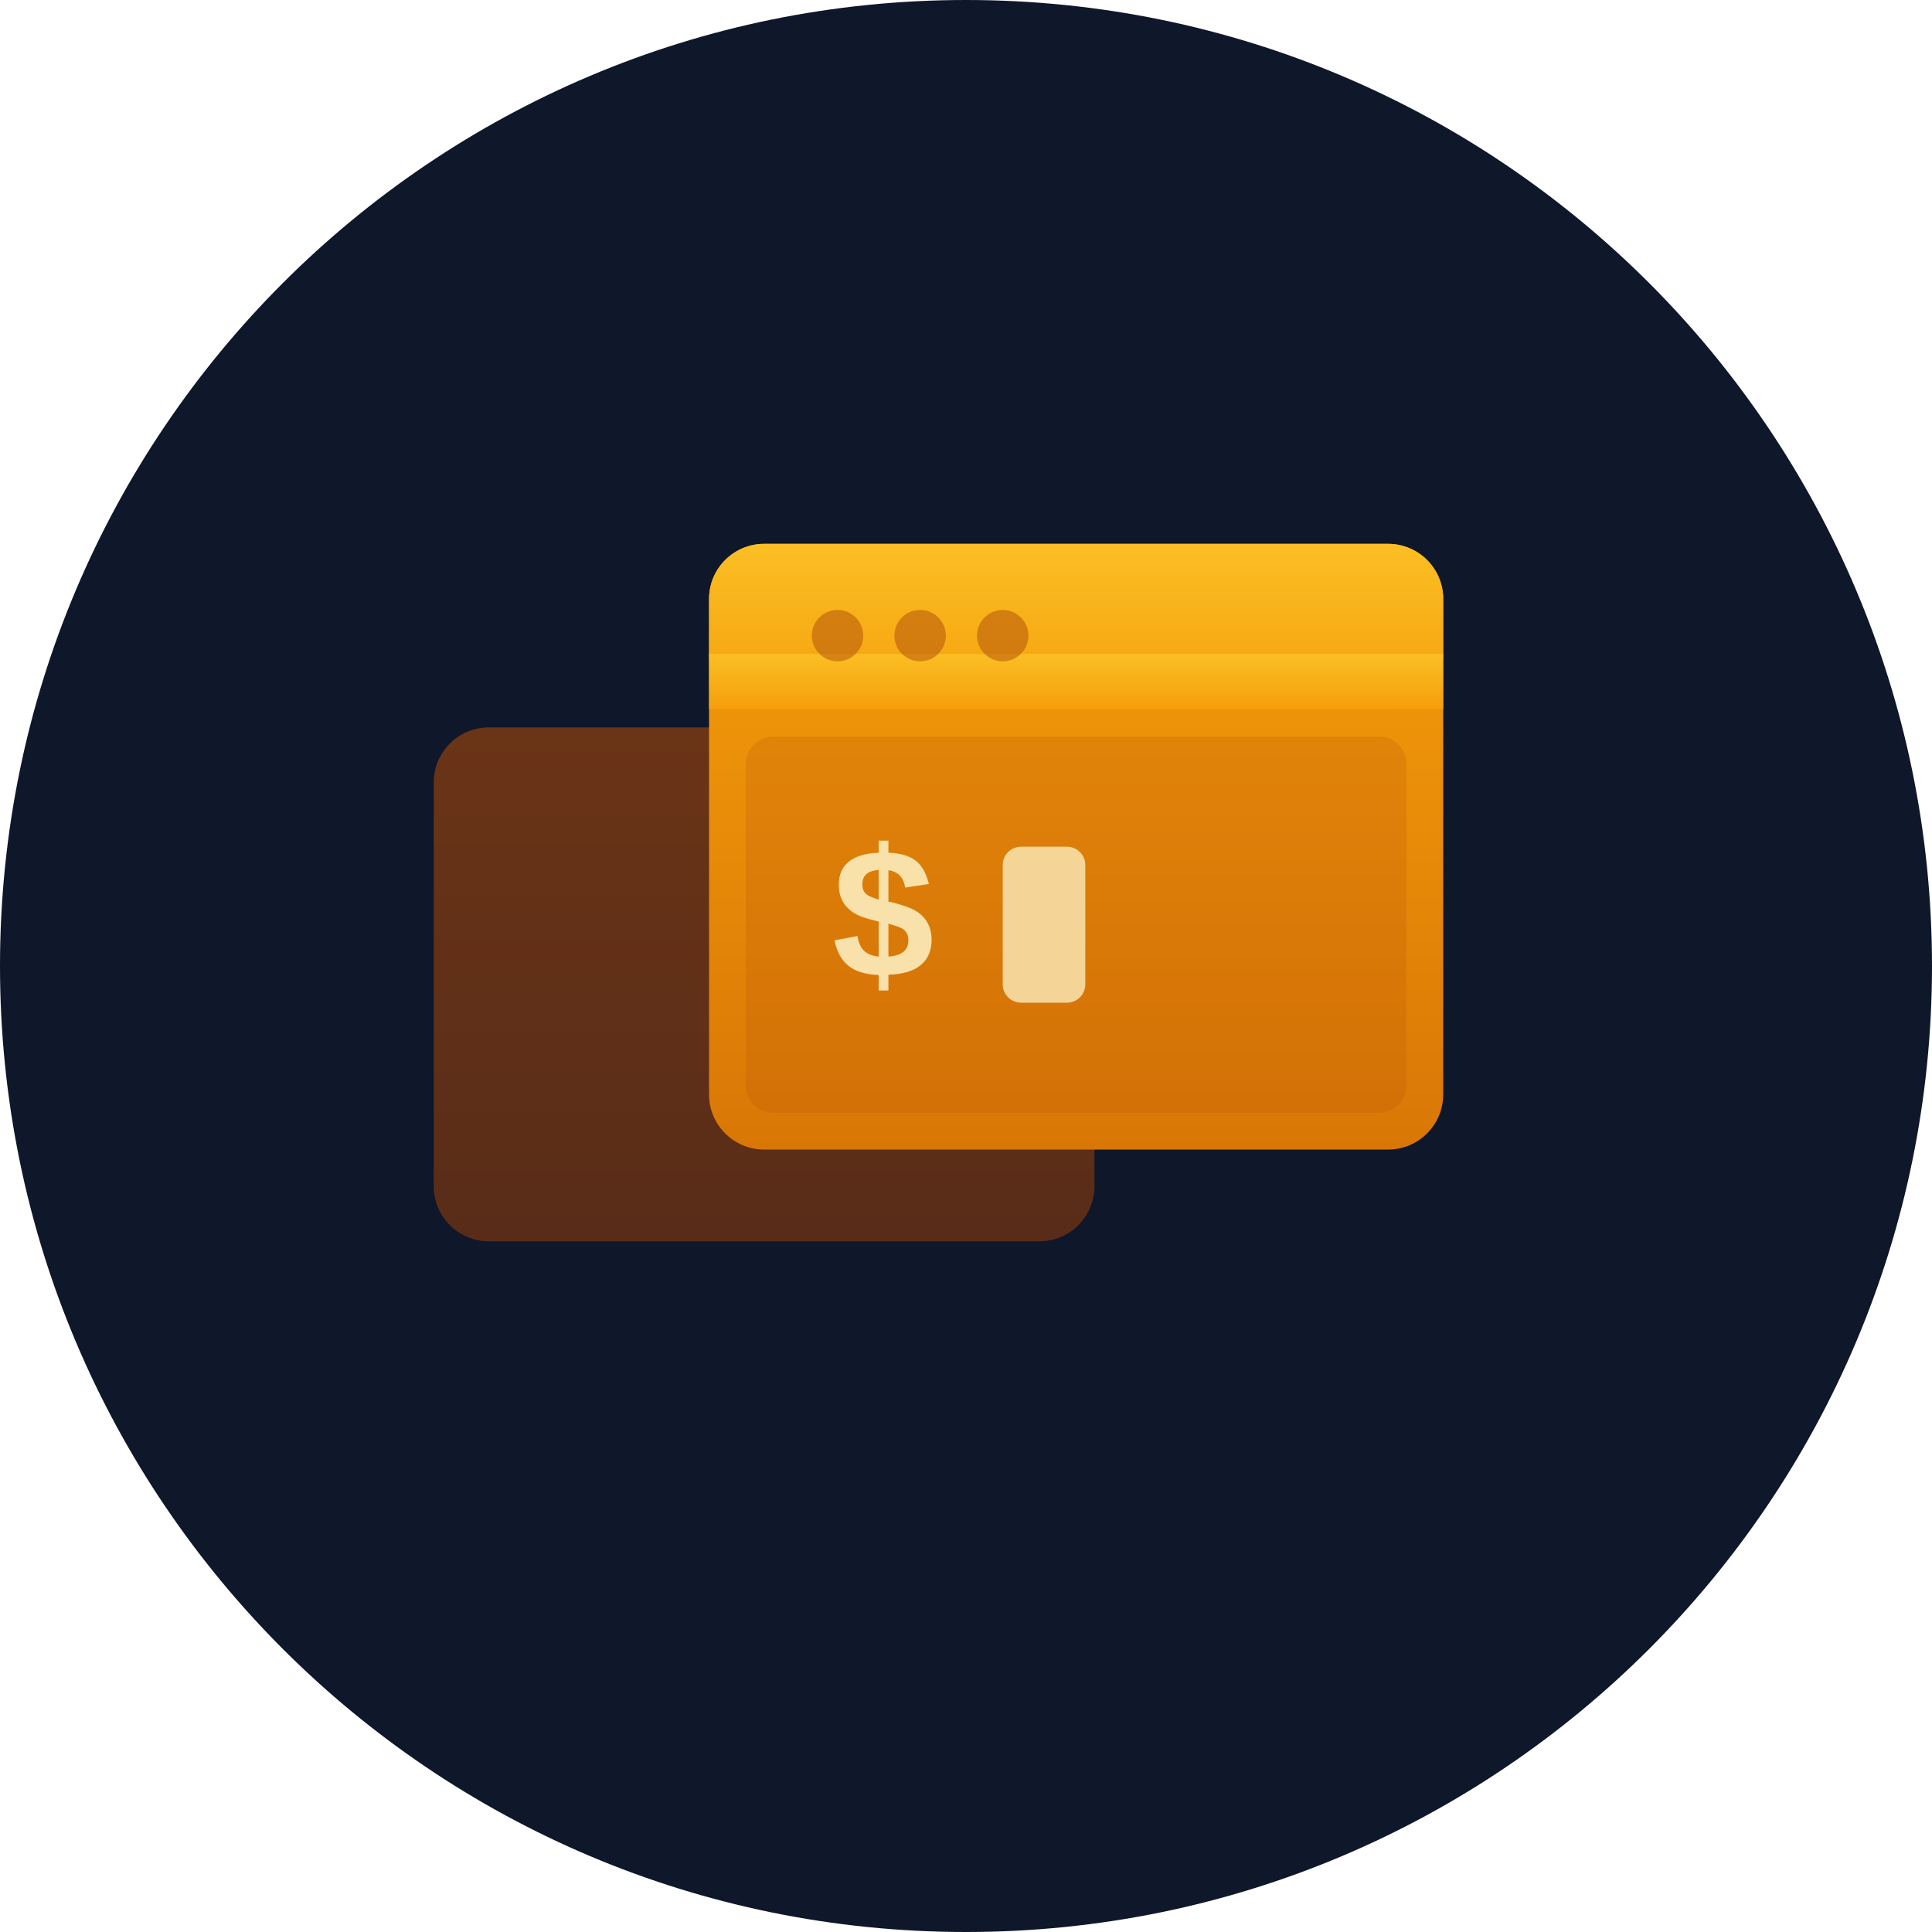
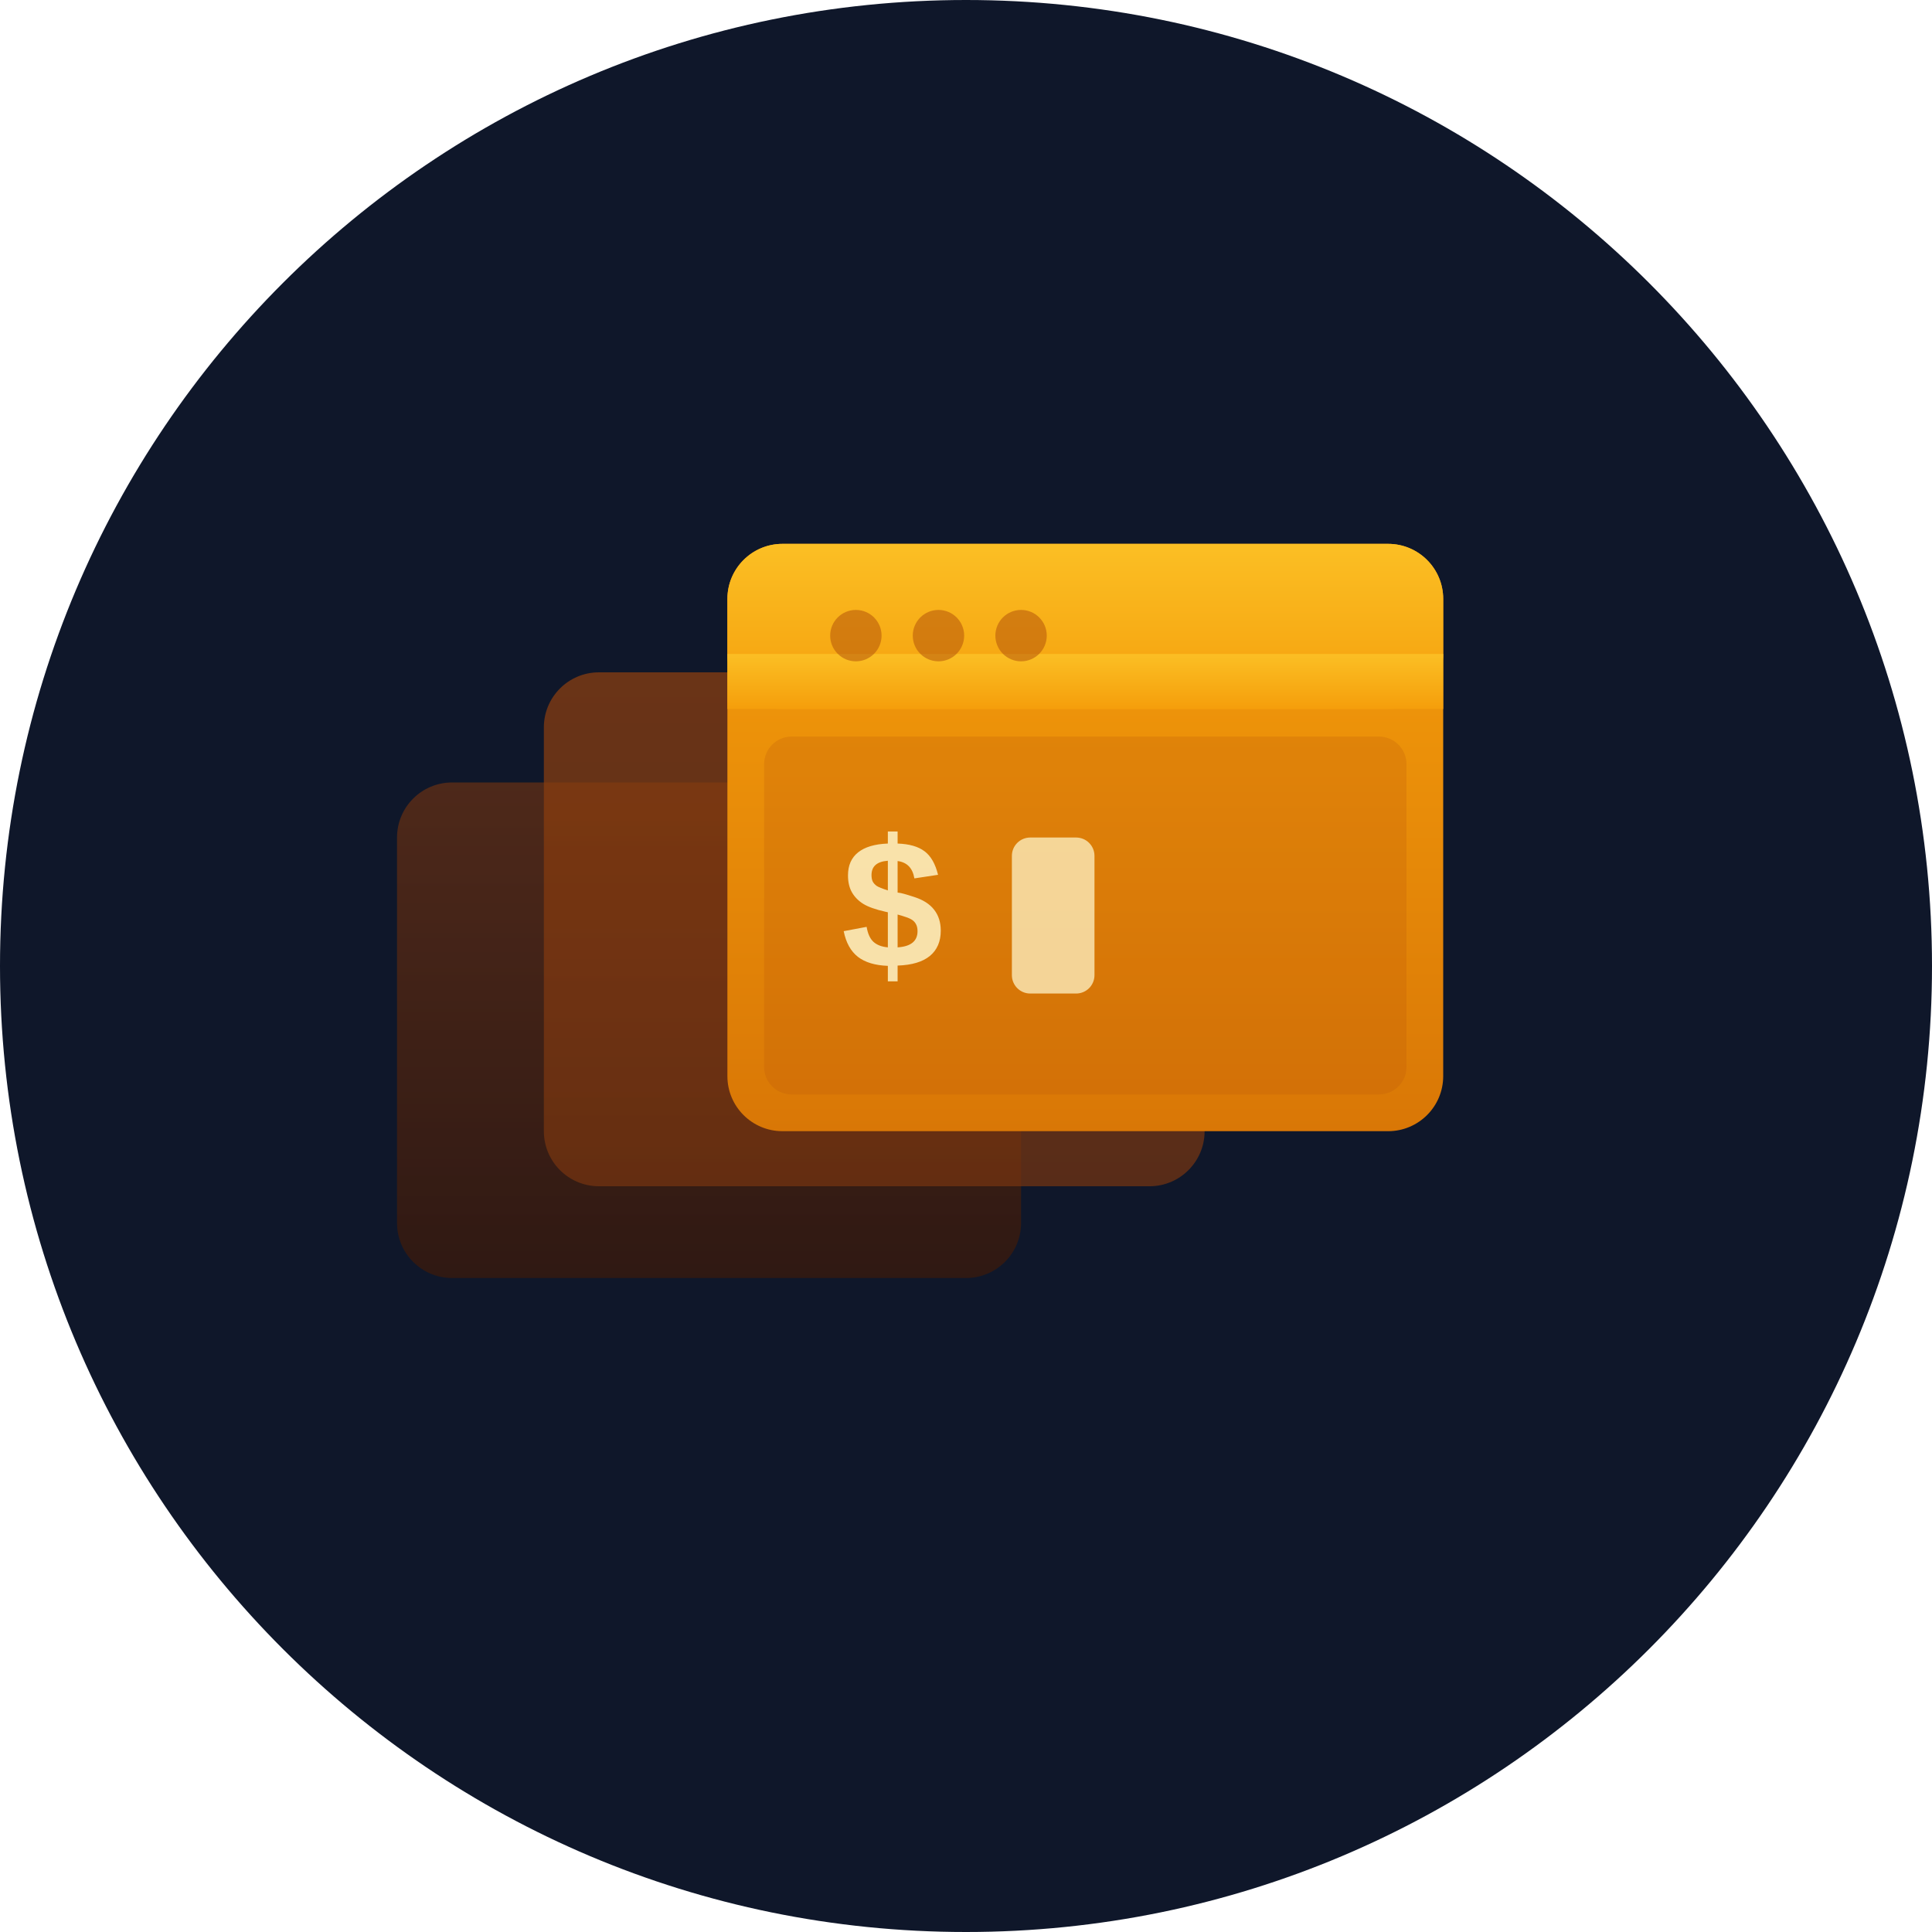
<svg xmlns="http://www.w3.org/2000/svg" viewBox="0 0 800 800">
  <defs>
    <linearGradient id="win-back" x1="0" y1="0" x2="0" y2="1">
+       <stop offset="0%" stop-color="#78350f" />
+       <stop offset="100%" stop-color="#451a03" />
+     </linearGradient>
+     <linearGradient id="win-mid" x1="0" y1="0" x2="0" y2="1">
      <stop offset="0%" stop-color="#92400e" />
      <stop offset="100%" stop-color="#78350f" />
    </linearGradient>
    <linearGradient id="win-front" x1="0" y1="0" x2="0" y2="1">
      <stop offset="0%" stop-color="#f59e0b" />
      <stop offset="100%" stop-color="#d97706" />
    </linearGradient>
    <linearGradient id="titlebar" x1="0" y1="0" x2="0" y2="1">
      <stop offset="0%" stop-color="#fbbf24" />
      <stop offset="100%" stop-color="#f59e0b" />
    </linearGradient>
  </defs>
  <circle cx="400" cy="400" r="400" fill="#0f172a" />
  <g transform="translate(400, 400) scale(3.8) translate(-64, -64)">
-     <rect x="6" y="38" width="72" height="56" rx="6" fill="url(#win-back)" opacity="0.7" />
+     <rect x="2" y="44" width="68" height="54" rx="6" fill="url(#win-back)" opacity="0.6" />
+     <rect x="18" y="32" width="72" height="56" rx="6" fill="url(#win-mid)" opacity="0.7" />
    <g>
-       <rect x="36" y="18" width="80" height="66" rx="6" fill="url(#win-front)" />
-       <rect x="36" y="18" width="80" height="18" rx="6" fill="url(#titlebar)" />
-       <rect x="36" y="30" width="80" height="6" fill="url(#titlebar)" />
-       <circle cx="50" cy="28" r="2.8" fill="#b45309" opacity="0.55" />
-       <circle cx="59" cy="28" r="2.8" fill="#b45309" opacity="0.55" />
-       <circle cx="68" cy="28" r="2.8" fill="#b45309" opacity="0.55" />
-       <rect x="40" y="39" width="72" height="41" rx="3" fill="#b45309" opacity="0.22" />
-       <text x="49" y="65" font-family="'Courier New', monospace" font-size="20" font-weight="bold" fill="#fef3c7" opacity="0.85">$</text>
-       <rect x="68" y="51" width="9" height="17" rx="2" fill="#fef3c7" opacity="0.75" />
+       <rect x="38" y="18" width="78" height="64" rx="6" fill="url(#win-front)" />
+       <rect x="38" y="18" width="78" height="18" rx="6" fill="url(#titlebar)" />
+       <rect x="38" y="30" width="78" height="6" fill="url(#titlebar)" />
+       <circle cx="52" cy="28" r="2.8" fill="#b45309" opacity="0.55" />
+       <circle cx="61" cy="28" r="2.8" fill="#b45309" opacity="0.55" />
+       <circle cx="70" cy="28" r="2.8" fill="#b45309" opacity="0.55" />
+       <rect x="42" y="39" width="70" height="39" rx="3" fill="#b45309" opacity="0.22" />
+       <text x="50" y="64" font-family="'Courier New', monospace" font-size="20" font-weight="bold" fill="#fef3c7" opacity="0.85">$</text>
+       <rect x="69" y="50" width="9" height="17" rx="2" fill="#fef3c7" opacity="0.75" />
    </g>
  </g>
</svg>
